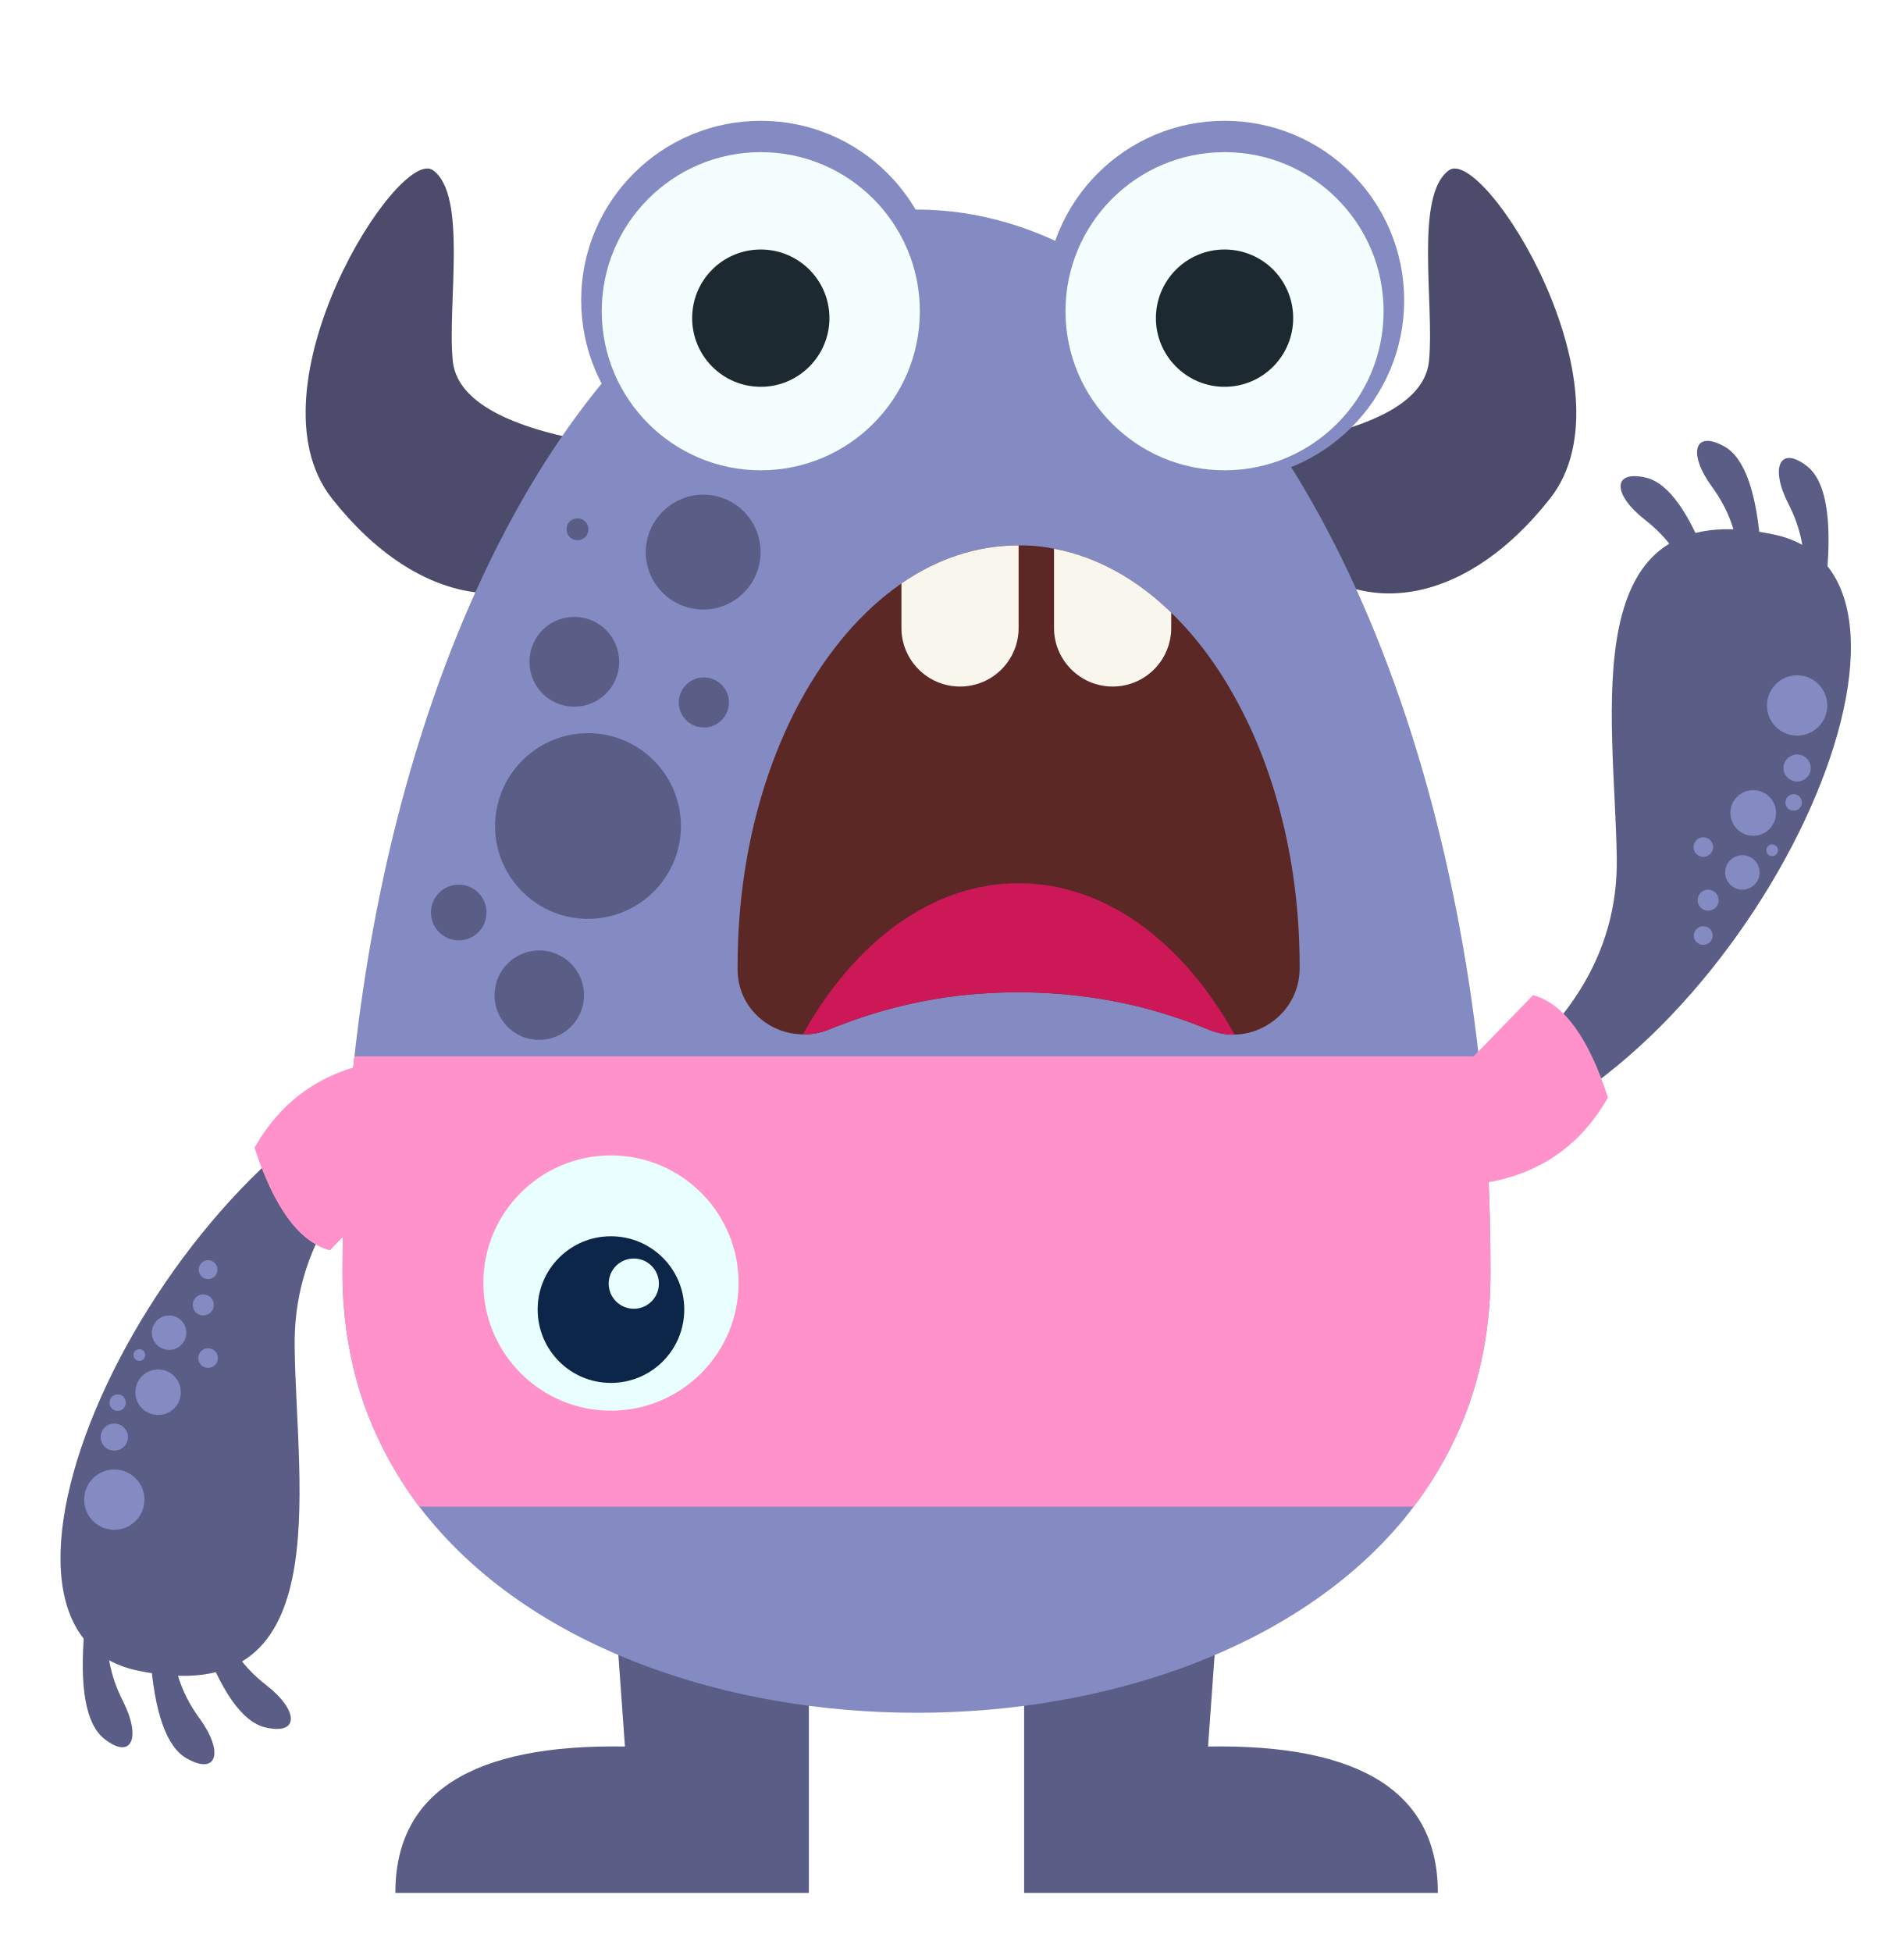
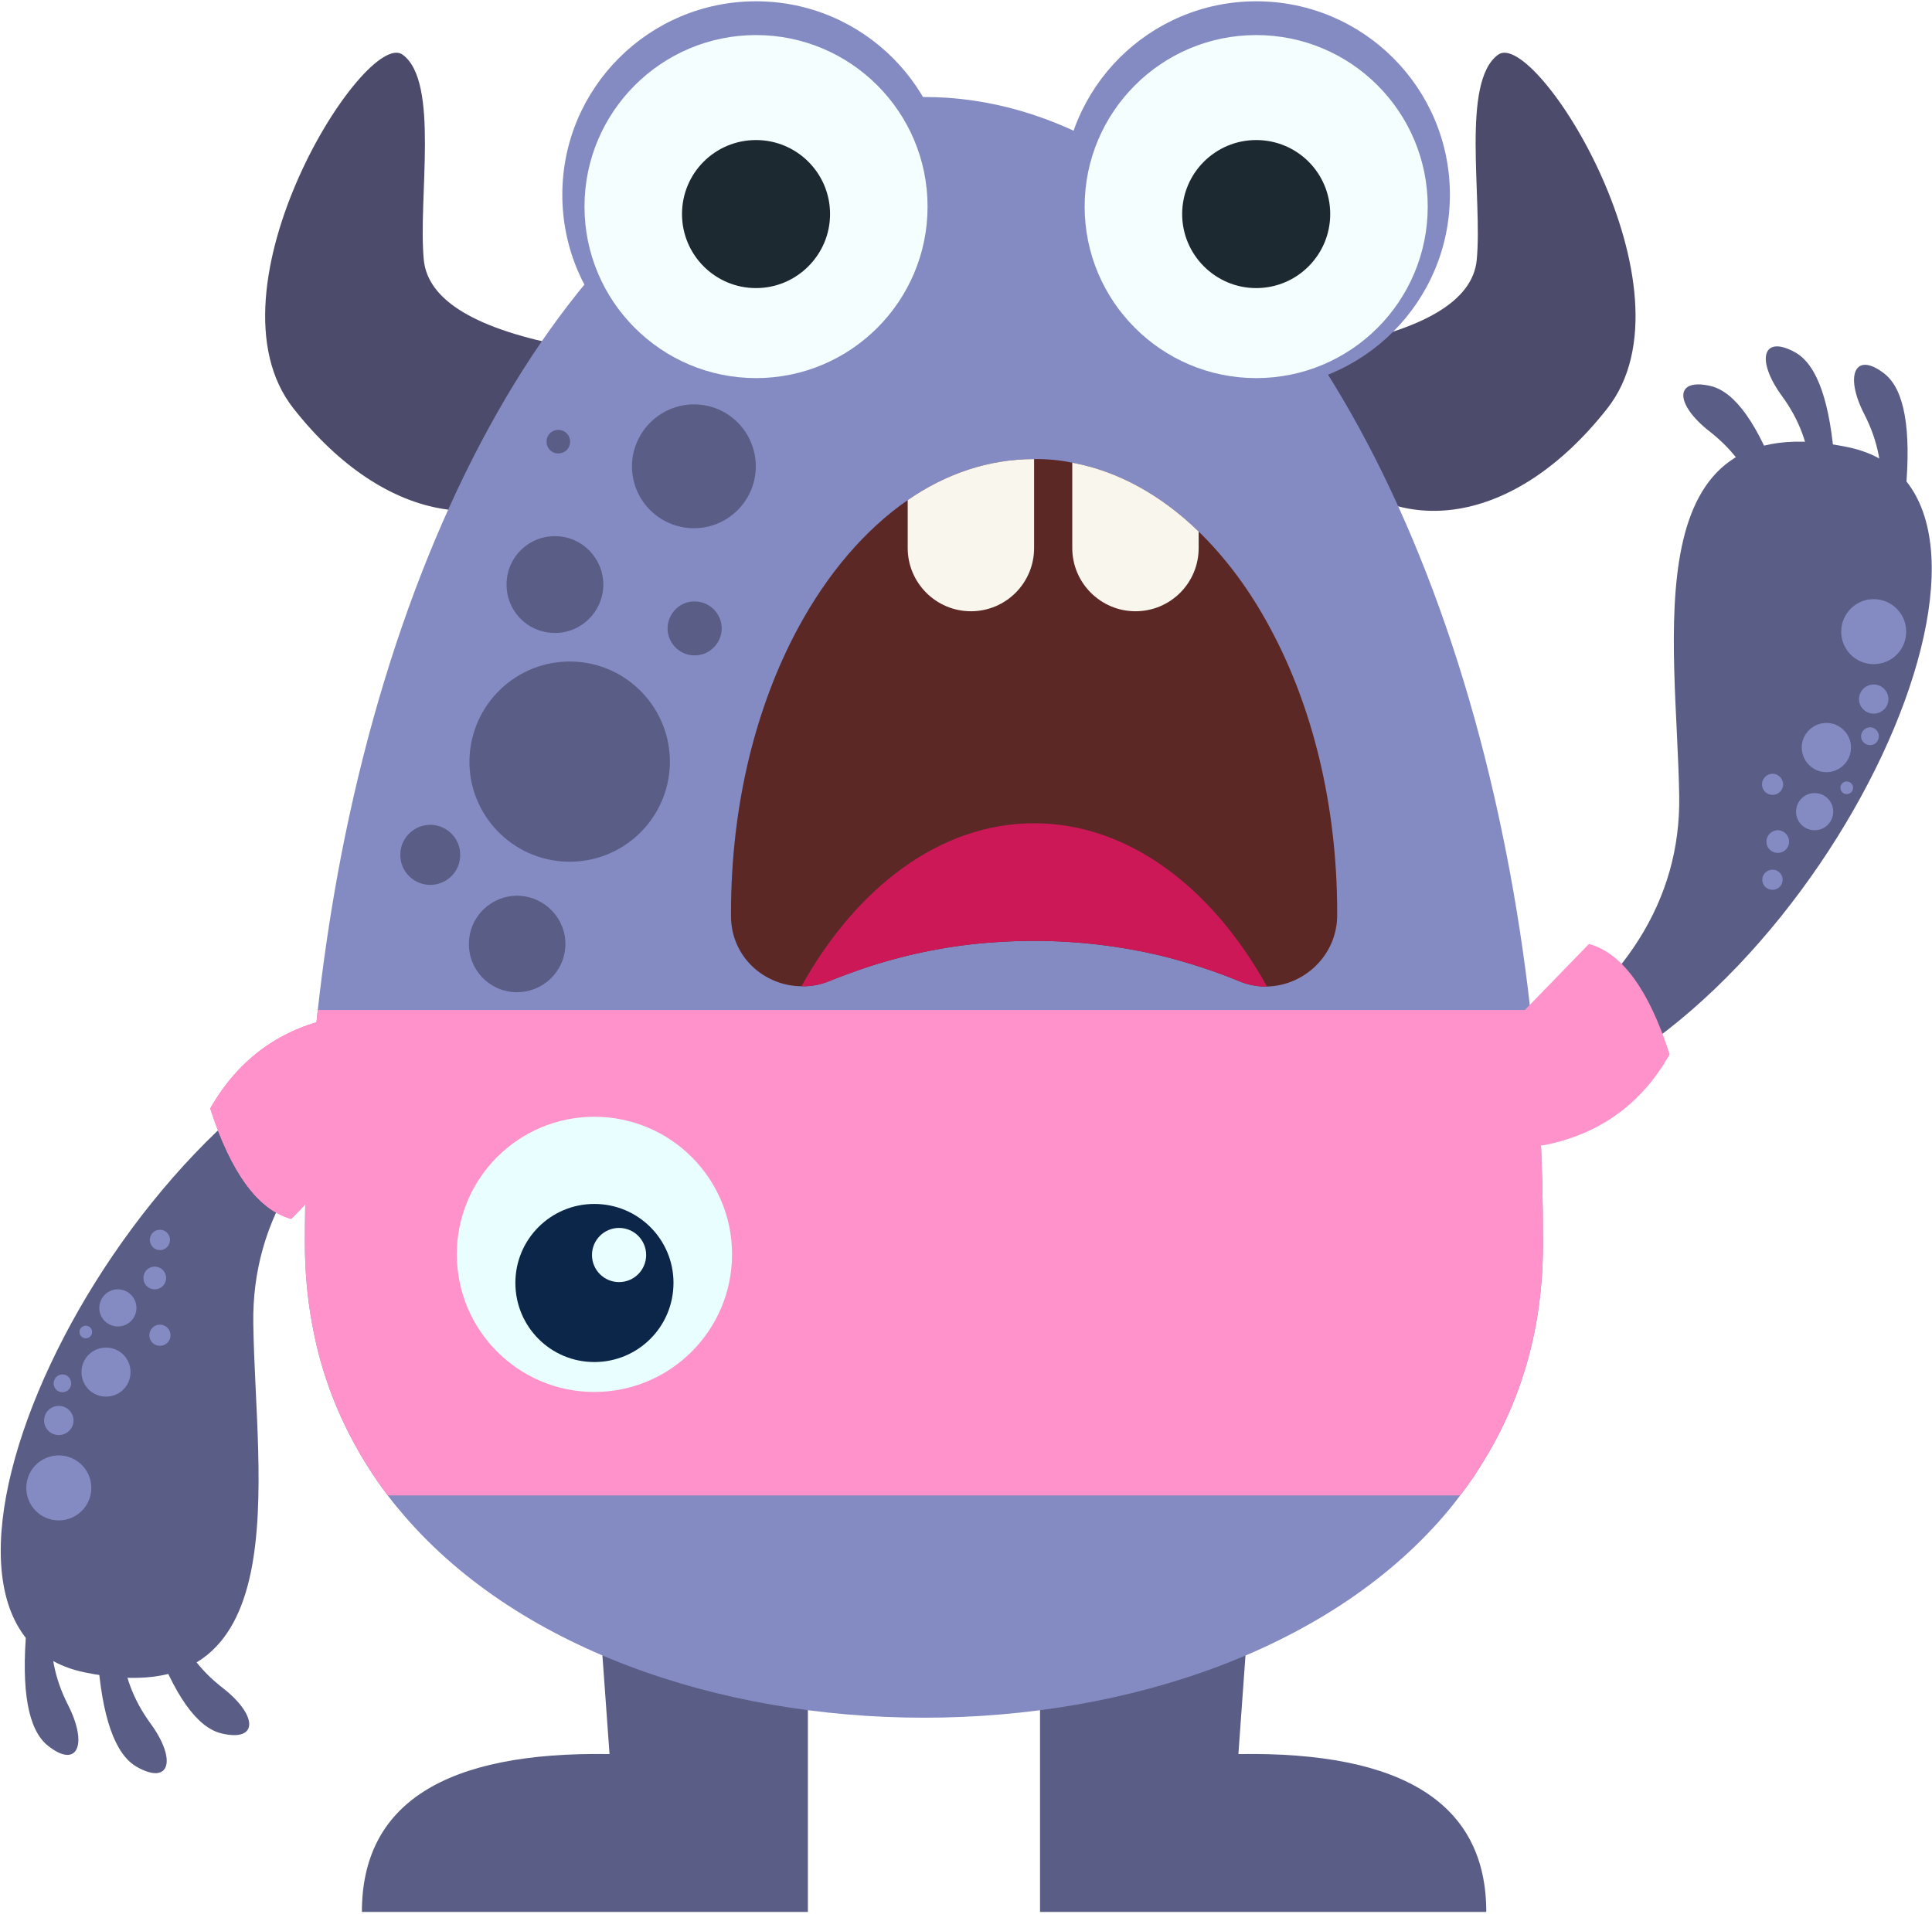
- <svg xmlns="http://www.w3.org/2000/svg" version="1.2" viewBox="0 0 796 816" width="796" height="816">
+ <svg xmlns="http://www.w3.org/2000/svg" version="1.2" viewBox="0 0 749 742" width="749" height="742">
  <style>
		.s0 { fill: #4c4b6b } 
		.s1 { fill: #5a5d85 } 
		.s2 { fill: #848bc2 } 
		.s3 { fill: #f5feff } 
		.s4 { fill: #1d2931 } 
		.s5 { fill: #5b2825 } 
		.s6 { fill: #cd1857 } 
		.s7 { fill: #f9f6ed } 
		.s8 { fill: #ff92cb } 
		.s9 { fill: #e9ffff } 
		.s10 { fill: #0b2648 } 
	</style>
  <g id="&lt;Group&gt;">
    <g id="&lt;Group&gt;">
-       <path id="&lt;Path&gt;" class="s0" d="m541.1 184.5q54.1-10 56.4-33.7c2.3-23.8-6.2-69.1 8.3-79.6c14.4-10.5 78.6 91.1 42.3 137.2c-36.3 46.1-81 50.4-108.4 21.3q-27.3-29.1-24.5-33.6z" />
-       <path id="&lt;Path&gt;" class="s0" d="m271.7 196.1q2.8 4.5-24.5 33.6c-27.4 29.1-72.1 24.8-108.4-21.3c-36.4-46.1 27.9-147.7 42.3-137.2c14.4 10.5 5.9 55.8 8.2 79.6q2.4 23.7 56.4 33.7z" />
+       <path id="&lt;Path&gt;" class="s0" d="m516.1 134.5q54.1-10 56.4-33.7c2.3-23.8-6.2-69.1 8.3-79.6c14.4-10.5 78.6 91.1 42.3 137.2c-36.3 46.1-81 50.4-108.4 21.3q-27.3-29.1-24.5-33.6z" />
+       <path id="&lt;Path&gt;" class="s0" d="m246.7 146.1q2.8 4.5-24.5 33.6c-27.4 29.1-72.1 24.8-108.4-21.3c-36.4-46.1 27.9-147.7 42.3-137.2c14.4 10.5 5.9 55.8 8.2 79.6q2.4 23.7 56.4 33.7z" />
      <g id="&lt;Group&gt;">
        <g id="&lt;Group&gt;">
-           <path id="&lt;Path&gt;" class="s1" d="m611.4 460.9q65.5-42 64.6-102.2c-0.9-60.2-18.3-152.8 65.5-135.3c83.8 17.5-8.8 216.7-120.5 254.1" />
-           <path id="&lt;Path&gt;" class="s1" d="m754 242.5q1.7-16.4-6.2-31.8c-7.9-15.3-3.6-24.8 7.9-15.7q11.4 9.2 8.1 45.5z" />
-           <path id="&lt;Path&gt;" class="s1" d="m727 233.9q-1-16.5-11.2-30.4c-10.2-14-7.5-24 5.3-16.8q12.7 7.3 15.2 43.7z" />
-           <path id="&lt;Path&gt;" class="s1" d="m706.9 243.4q-5.5-15.5-19.1-26.1c-13.6-10.6-13.8-21 0.5-17.6q14.2 3.5 26.7 37.8z" />
+           <path id="&lt;Path&gt;" class="s1" d="m586.4 410.9q65.5-42 64.6-102.2c-0.9-60.2-18.3-152.8 65.5-135.3c83.8 17.5-8.8 216.7-120.5 254.1" />
+           <path id="&lt;Path&gt;" class="s1" d="m729 192.5q1.7-16.4-6.2-31.8c-7.9-15.3-3.6-24.8 7.9-15.7q11.4 9.2 8.1 45.5z" />
+           <path id="&lt;Path&gt;" class="s1" d="m702 183.9q-1-16.5-11.2-30.4c-10.2-14-7.5-24 5.3-16.8q12.7 7.3 15.2 43.7z" />
+           <path id="&lt;Path&gt;" class="s1" d="m681.9 193.4q-5.5-15.5-19.1-26.1c-13.6-10.6-13.8-21 0.5-17.6q14.2 3.5 26.7 37.8z" />
        </g>
-         <path id="&lt;Path&gt;" class="s2" d="m764 294.9c0 7-5.6 12.6-12.6 12.6c-7 0-12.6-5.6-12.6-12.6c0-6.9 5.6-12.6 12.6-12.6c7 0 12.6 5.7 12.6 12.6z" />
-         <path id="&lt;Path&gt;" class="s2" d="m757.1 321.1c0 3.1-2.6 5.6-5.7 5.6c-3.1 0-5.7-2.5-5.7-5.6c0-3.2 2.6-5.7 5.7-5.7c3.1 0 5.7 2.5 5.7 5.7z" />
-         <path id="&lt;Path&gt;" class="s2" d="m742.6 339.8c0 5.3-4.3 9.6-9.5 9.6c-5.3 0-9.6-4.3-9.6-9.6c0-5.2 4.3-9.5 9.6-9.5c5.2 0 9.5 4.3 9.5 9.5z" />
-         <path id="&lt;Path&gt;" class="s2" d="m743.4 355.4c0 1.4-1.1 2.5-2.5 2.5c-1.3 0-2.4-1.1-2.4-2.5c0-1.3 1.1-2.4 2.4-2.4c1.4 0 2.5 1.1 2.5 2.4z" />
-         <path id="&lt;Path&gt;" class="s2" d="m735.7 364.7c0 4-3.2 7.2-7.2 7.2c-4 0-7.2-3.2-7.2-7.2c0-4 3.2-7.2 7.2-7.2c4 0 7.2 3.2 7.2 7.2z" />
-         <path id="&lt;Path&gt;" class="s2" d="m718.6 376.3c0 2.5-2 4.4-4.4 4.4c-2.4 0-4.4-1.9-4.4-4.4c0-2.4 2-4.4 4.4-4.4c2.4 0 4.4 2 4.4 4.4z" />
-         <path id="&lt;Path&gt;" class="s2" d="m716.1 391.1c0 2.2-1.8 3.9-3.9 3.9c-2.2 0-4-1.7-4-3.9c0-2.2 1.8-3.9 4-3.9c2.1 0 3.9 1.7 3.9 3.9z" />
-         <path id="&lt;Path&gt;" class="s2" d="m716.3 354.1c0 2.3-1.9 4.1-4.1 4.1c-2.3 0-4.1-1.8-4.1-4.1c0-2.2 1.8-4.1 4.1-4.1c2.2 0 4.1 1.9 4.1 4.1z" />
-         <path id="&lt;Path&gt;" class="s2" d="m753.4 335.5c0 1.9-1.5 3.4-3.4 3.4c-1.9 0-3.5-1.5-3.5-3.4c0-1.9 1.6-3.5 3.5-3.5c1.9 0 3.4 1.6 3.4 3.5z" />
+         <path id="&lt;Path&gt;" class="s2" d="m739 244.9c0 7-5.6 12.6-12.6 12.6c-7 0-12.6-5.6-12.6-12.6c0-6.9 5.6-12.6 12.6-12.6c7 0 12.6 5.7 12.6 12.6z" />
+         <path id="&lt;Path&gt;" class="s2" d="m732.1 271.1c0 3.1-2.6 5.6-5.7 5.6c-3.1 0-5.7-2.5-5.7-5.6c0-3.2 2.6-5.7 5.7-5.7c3.1 0 5.7 2.5 5.7 5.7z" />
+         <path id="&lt;Path&gt;" class="s2" d="m717.6 289.8c0 5.3-4.3 9.6-9.5 9.6c-5.3 0-9.6-4.3-9.6-9.6c0-5.2 4.3-9.5 9.6-9.5c5.2 0 9.5 4.3 9.5 9.5z" />
+         <path id="&lt;Path&gt;" class="s2" d="m718.4 305.4c0 1.4-1.1 2.5-2.5 2.5c-1.3 0-2.4-1.1-2.4-2.5c0-1.3 1.1-2.4 2.4-2.4c1.4 0 2.5 1.1 2.5 2.4z" />
+         <path id="&lt;Path&gt;" class="s2" d="m710.7 314.7c0 4-3.2 7.2-7.2 7.2c-4 0-7.2-3.2-7.2-7.2c0-4 3.2-7.2 7.2-7.2c4 0 7.2 3.2 7.2 7.2z" />
+         <path id="&lt;Path&gt;" class="s2" d="m693.6 326.3c0 2.5-2 4.4-4.4 4.4c-2.4 0-4.4-1.9-4.4-4.4c0-2.4 2-4.4 4.4-4.4c2.4 0 4.4 2 4.4 4.4z" />
+         <path id="&lt;Path&gt;" class="s2" d="m691.1 341.1c0 2.2-1.8 3.9-3.9 3.9c-2.2 0-4-1.7-4-3.9c0-2.2 1.8-3.9 4-3.9c2.1 0 3.9 1.7 3.9 3.9z" />
+         <path id="&lt;Path&gt;" class="s2" d="m691.3 304.1c0 2.3-1.9 4.1-4.1 4.1c-2.3 0-4.1-1.8-4.1-4.1c0-2.2 1.8-4.1 4.1-4.1c2.2 0 4.1 1.9 4.1 4.1z" />
+         <path id="&lt;Path&gt;" class="s2" d="m728.4 285.5c0 1.9-1.5 3.4-3.4 3.4c-1.9 0-3.5-1.5-3.5-3.4c0-1.9 1.6-3.5 3.5-3.5c1.9 0 3.4 1.6 3.4 3.5z" />
      </g>
      <g id="&lt;Group&gt;">
        <g id="&lt;Group&gt;">
-           <path id="&lt;Path&gt;" class="s1" d="m187.8 460.9q-65.5 42-64.6 102.2c0.8 60.3 18.3 152.8-65.5 135.3c-83.8-17.4 8.7-216.6 120.5-254.1" />
-           <path id="&lt;Path&gt;" class="s1" d="m45.2 679.3q-1.7 16.4 6.2 31.8c7.8 15.4 3.6 24.9-7.9 15.7q-11.4-9.2-8.2-45.5z" />
-           <path id="&lt;Path&gt;" class="s1" d="m72.2 688q1 16.4 11.2 30.3c10.2 14 7.5 24-5.3 16.8q-12.8-7.2-15.3-43.6z" />
-           <path id="&lt;Path&gt;" class="s1" d="m92.3 678.4q5.4 15.5 19.1 26.1c13.6 10.6 13.8 21-0.5 17.6q-14.3-3.4-26.7-37.7z" />
+           <path id="&lt;Path&gt;" class="s1" d="m162.8 410.9q-65.5 42-64.6 102.2c0.8 60.3 18.3 152.8-65.5 135.3c-83.8-17.4 8.7-216.6 120.5-254.1" />
+           <path id="&lt;Path&gt;" class="s1" d="m20.2 629.3q-1.7 16.4 6.2 31.8c7.8 15.4 3.6 24.9-7.9 15.7q-11.4-9.2-8.2-45.5z" />
+           <path id="&lt;Path&gt;" class="s1" d="m47.2 638q1 16.4 11.2 30.3c10.2 14 7.5 24-5.3 16.8q-12.8-7.2-15.3-43.6z" />
+           <path id="&lt;Path&gt;" class="s1" d="m67.3 628.4q5.4 15.5 19.1 26.1c13.6 10.6 13.8 21-0.5 17.6q-14.3-3.4-26.7-37.7z" />
        </g>
-         <path id="&lt;Path&gt;" class="s2" d="m35.2 626.9c0-7 5.6-12.6 12.6-12.6c6.9 0 12.6 5.6 12.6 12.6c0 7-5.7 12.6-12.6 12.6c-7 0-12.6-5.6-12.6-12.6z" />
-         <path id="&lt;Path&gt;" class="s2" d="m42.1 600.8c0-3.2 2.5-5.7 5.7-5.7c3.1 0 5.7 2.5 5.7 5.7c0 3.1-2.6 5.6-5.7 5.6c-3.2 0-5.7-2.5-5.7-5.6z" />
-         <path id="&lt;Path&gt;" class="s2" d="m56.6 582c0-5.3 4.2-9.5 9.5-9.5c5.3 0 9.5 4.2 9.5 9.5c0 5.3-4.2 9.5-9.5 9.5c-5.3 0-9.5-4.2-9.5-9.5z" />
-         <path id="&lt;Path&gt;" class="s2" d="m55.8 566.4c0-1.3 1.1-2.4 2.5-2.4c1.3 0 2.4 1.1 2.4 2.4c0 1.4-1.1 2.5-2.4 2.5c-1.4 0-2.5-1.1-2.5-2.5z" />
-         <path id="&lt;Path&gt;" class="s2" d="m63.5 557.1c0-3.9 3.2-7.2 7.2-7.2c4 0 7.2 3.3 7.2 7.2c0 4-3.2 7.2-7.2 7.2c-4 0-7.2-3.2-7.2-7.2z" />
-         <path id="&lt;Path&gt;" class="s2" d="m80.6 545.5c0-2.4 1.9-4.4 4.4-4.4c2.4 0 4.4 2 4.4 4.4c0 2.5-2 4.4-4.4 4.4c-2.5 0-4.4-1.9-4.4-4.4z" />
-         <path id="&lt;Path&gt;" class="s2" d="m83.1 530.7c0-2.1 1.7-3.9 3.9-3.9c2.2 0 3.9 1.8 3.9 3.9c0 2.2-1.7 4-3.9 4c-2.2 0-3.9-1.8-3.9-4z" />
-         <path id="&lt;Path&gt;" class="s2" d="m82.9 567.7c0-2.2 1.8-4.1 4.1-4.1c2.3 0 4.1 1.9 4.1 4.1c0 2.3-1.8 4.1-4.1 4.1c-2.3 0-4.1-1.8-4.1-4.1z" />
-         <path id="&lt;Path&gt;" class="s2" d="m45.8 586.4c0-1.9 1.5-3.5 3.4-3.5c1.9 0 3.4 1.6 3.4 3.5c0 1.9-1.5 3.4-3.4 3.4c-1.9 0-3.4-1.5-3.4-3.4z" />
+         <path id="&lt;Path&gt;" class="s2" d="m10.2 576.9c0-7 5.6-12.6 12.6-12.6c6.9 0 12.6 5.6 12.6 12.6c0 7-5.7 12.6-12.6 12.6c-7 0-12.6-5.6-12.6-12.6z" />
+         <path id="&lt;Path&gt;" class="s2" d="m17.1 550.8c0-3.2 2.5-5.7 5.7-5.7c3.1 0 5.7 2.5 5.7 5.7c0 3.1-2.6 5.6-5.7 5.6c-3.2 0-5.7-2.5-5.7-5.6z" />
+         <path id="&lt;Path&gt;" class="s2" d="m31.6 532c0-5.3 4.2-9.5 9.5-9.5c5.3 0 9.5 4.2 9.5 9.5c0 5.3-4.2 9.5-9.5 9.5c-5.3 0-9.5-4.2-9.5-9.5z" />
+         <path id="&lt;Path&gt;" class="s2" d="m30.8 516.4c0-1.3 1.1-2.4 2.5-2.4c1.3 0 2.4 1.1 2.4 2.4c0 1.4-1.1 2.5-2.4 2.5c-1.4 0-2.5-1.1-2.5-2.5z" />
+         <path id="&lt;Path&gt;" class="s2" d="m38.5 507.1c0-3.9 3.2-7.2 7.2-7.2c4 0 7.2 3.3 7.2 7.2c0 4-3.2 7.2-7.2 7.2c-4 0-7.2-3.2-7.2-7.2z" />
+         <path id="&lt;Path&gt;" class="s2" d="m55.6 495.5c0-2.4 1.9-4.4 4.4-4.4c2.4 0 4.4 2 4.4 4.4c0 2.5-2 4.4-4.4 4.4c-2.5 0-4.4-1.9-4.4-4.4z" />
+         <path id="&lt;Path&gt;" class="s2" d="m58.1 480.7c0-2.1 1.7-3.9 3.9-3.9c2.2 0 3.9 1.8 3.9 3.9c0 2.2-1.7 4-3.9 4c-2.2 0-3.9-1.8-3.9-4z" />
+         <path id="&lt;Path&gt;" class="s2" d="m57.9 517.7c0-2.2 1.8-4.1 4.1-4.1c2.3 0 4.1 1.9 4.1 4.1c0 2.3-1.8 4.1-4.1 4.1c-2.3 0-4.1-1.8-4.1-4.1z" />
+         <path id="&lt;Path&gt;" class="s2" d="m20.8 536.4c0-1.9 1.5-3.5 3.4-3.5c1.9 0 3.4 1.6 3.4 3.5c0 1.9-1.5 3.4-3.4 3.4c-1.9 0-3.4-1.5-3.4-3.4z" />
      </g>
-       <path id="&lt;Path&gt;" class="s1" d="m520.8 512l-15.7 218.1q96.1-1.6 96.1 61.2h-173v-279.3z" />
-       <path id="&lt;Path&gt;" class="s1" d="m338.2 512v279.3h-172.9q0-62.8 96-61.2l-15.7-218.1z" />
-       <path id="&lt;Path&gt;" class="s2" d="m623.2 532q0 16-2.6 30.7c-3.5 19.8-10.5 37.6-20.3 53.6q-4.2 7-9.2 13.5q-2.1 2.8-4.3 5.5c-89.2 107.6-317.9 107.6-407.1 0q-2.3-2.7-4.4-5.5q-8.1-10.7-14.3-22.6c-7.1-13.6-12.3-28.4-15.1-44.5q-2.7-14.7-2.7-30.7c0-16.3 0.5-32.3 1.4-48.2q1.2-21.4 3.6-42.2q0.7-6.3 1.5-12.6c2.4-18.6 5.4-36.9 9-54.5c34.3-167.7 121.9-286.9 224.5-286.9c102.6 0 190.2 119.2 224.5 286.9c3.9 18.9 7.1 38.5 9.6 58.6q0.5 4.2 1 8.5q2.3 20.8 3.6 42.2c0.9 15.9 1.3 31.9 1.3 48.2z" />
-       <path id="&lt;Path&gt;" class="s2" d="m587.1 125.5c0 41.5-33.6 75.1-75.1 75.1c-41.4 0-75-33.6-75-75.1c0-41.4 33.6-75 75-75c41.5 0 75.1 33.6 75.1 75z" />
-       <path id="&lt;Path&gt;" class="s3" d="m578.5 130.1c0 36.7-29.7 66.5-66.5 66.5c-36.7 0-66.5-29.8-66.5-66.5c0-36.7 29.8-66.5 66.5-66.5c36.8 0 66.5 29.8 66.5 66.5z" />
-       <path id="&lt;Path&gt;" class="s4" d="m540.7 133c0 15.8-12.8 28.7-28.7 28.7c-15.8 0-28.7-12.9-28.7-28.7c0-15.9 12.9-28.7 28.7-28.7c15.9 0 28.7 12.8 28.7 28.7z" />
-       <path id="&lt;Path&gt;" class="s2" d="m318.1 50.5c41.4 0 75 33.6 75 75c0 41.5-33.6 75.1-75 75.1c-41.5 0-75.1-33.6-75.1-75.1c0-41.4 33.6-75 75.1-75z" />
-       <path id="&lt;Path&gt;" class="s3" d="m318.1 63.6c36.7 0 66.5 29.8 66.5 66.5c0 36.7-29.8 66.5-66.5 66.5c-36.7 0-66.5-29.8-66.5-66.5c0-36.7 29.8-66.5 66.5-66.5z" />
-       <path id="&lt;Path&gt;" class="s4" d="m318.1 104.3c15.8 0 28.7 12.8 28.7 28.7c0 15.8-12.9 28.7-28.7 28.7c-15.9 0-28.7-12.9-28.7-28.7c0-15.9 12.8-28.7 28.7-28.7z" />
+       <path id="&lt;Path&gt;" class="s1" d="m495.8 462l-15.7 218.1q96.1-1.6 96.1 61.2h-173v-279.3z" />
+       <path id="&lt;Path&gt;" class="s1" d="m313.2 462v279.3h-172.9q0-62.8 96-61.2l-15.7-218.1z" />
+       <path id="&lt;Path&gt;" class="s2" d="m598.2 482q0 16-2.6 30.7c-3.5 19.8-10.5 37.6-20.3 53.6q-4.2 7-9.2 13.5q-2.1 2.8-4.3 5.5c-89.2 107.6-317.9 107.6-407.1 0q-2.3-2.7-4.4-5.5q-8.1-10.7-14.3-22.6c-7.1-13.6-12.3-28.4-15.1-44.5q-2.7-14.7-2.7-30.7c0-16.3 0.5-32.3 1.4-48.2q1.2-21.4 3.6-42.2q0.7-6.3 1.5-12.6c2.4-18.6 5.4-36.9 9-54.5c34.3-167.7 121.9-286.9 224.5-286.9c102.6 0 190.2 119.2 224.5 286.9c3.9 18.9 7.1 38.5 9.6 58.6q0.5 4.2 1 8.5q2.3 20.8 3.6 42.2c0.9 15.9 1.3 31.9 1.3 48.2z" />
+       <path id="&lt;Path&gt;" class="s2" d="m562.1 75.5c0 41.5-33.6 75.1-75.1 75.1c-41.4 0-75-33.6-75-75.1c0-41.4 33.6-75 75-75c41.5 0 75.1 33.6 75.1 75z" />
+       <path id="&lt;Path&gt;" class="s3" d="m553.5 80.1c0 36.7-29.7 66.5-66.5 66.5c-36.7 0-66.5-29.8-66.5-66.5c0-36.7 29.8-66.5 66.5-66.5c36.8 0 66.5 29.8 66.5 66.5z" />
+       <path id="&lt;Path&gt;" class="s4" d="m515.7 83c0 15.8-12.8 28.7-28.7 28.7c-15.8 0-28.7-12.9-28.7-28.7c0-15.9 12.9-28.7 28.7-28.7c15.9 0 28.7 12.8 28.7 28.7z" />
+       <path id="&lt;Path&gt;" class="s2" d="m293.1 0.5c41.4 0 75 33.6 75 75c0 41.5-33.6 75.1-75 75.1c-41.5 0-75.1-33.6-75.1-75.1c0-41.4 33.6-75 75.1-75z" />
+       <path id="&lt;Path&gt;" class="s3" d="m293.1 13.6c36.7 0 66.5 29.8 66.5 66.5c0 36.7-29.8 66.5-66.5 66.5c-36.7 0-66.5-29.8-66.5-66.5c0-36.7 29.8-66.5 66.5-66.5z" />
+       <path id="&lt;Path&gt;" class="s4" d="m293.1 54.3c15.8 0 28.7 12.8 28.7 28.7c0 15.8-12.9 28.7-28.7 28.7c-15.9 0-28.7-12.9-28.7-28.7c0-15.9 12.8-28.7 28.7-28.7z" />
      <g id="&lt;Group&gt;">
-         <path id="&lt;Path&gt;" class="s5" d="m543.4 403.8v1c0 15.6-12.8 27.4-27.2 27.7c-3.6 0.1-7.3-0.6-10.9-2.1c-9.7-4-19.9-7.3-30.4-9.9c-15.6-3.7-32.1-5.7-49-5.7q-7.5 0-14.8 0.5c-17.1 1.1-33.5 4.4-49 9.4c-5.1 1.7-10.1 3.5-15.1 5.5c-3.7 1.6-7.5 2.3-11.3 2.2c-14.4-0.1-27.2-11.4-27.3-27v-1.6c0-41.8 9.7-80.1 26-110.3c11.4-21.1 25.9-38.1 42.5-49.6c14.9-10.3 31.5-15.9 49-15.9q7.6-0.1 14.8 1.4c17.9 3.3 34.6 12.7 49 26.7c10.5 10.2 19.9 22.8 27.7 37.4c16.3 30.1 26 68.5 26 110.3z" />
-         <path id="&lt;Path&gt;" class="s6" d="m516.2 432.5c-3.6 0.1-7.3-0.6-10.9-2.1c-9.7-4-19.9-7.3-30.4-9.9c-15.6-3.7-32.1-5.7-49-5.7q-7.5 0-14.8 0.5c-17.1 1.1-33.5 4.4-49 9.4c-5.1 1.7-10.1 3.5-15.1 5.5c-3.7 1.6-7.5 2.3-11.3 2.2c21.5-38.6 54-63.2 90.2-63.2c36.3 0 68.8 24.6 90.3 63.3z" />
+         <path id="&lt;Path&gt;" class="s5" d="m518.4 353.8v1c0 15.6-12.8 27.4-27.2 27.7c-3.6 0.1-7.3-0.6-10.9-2.1c-9.7-4-19.9-7.3-30.4-9.9c-15.6-3.7-32.1-5.7-49-5.7q-7.5 0-14.8 0.5c-17.1 1.1-33.5 4.4-49 9.4c-5.1 1.7-10.1 3.5-15.1 5.5c-3.7 1.6-7.5 2.3-11.3 2.2c-14.4-0.1-27.2-11.4-27.3-27v-1.6c0-41.8 9.7-80.1 26-110.3c11.4-21.1 25.9-38.1 42.5-49.6c14.9-10.3 31.5-15.9 49-15.9q7.6-0.1 14.8 1.4c17.9 3.3 34.6 12.7 49 26.7c10.5 10.2 19.9 22.8 27.7 37.4c16.3 30.1 26 68.5 26 110.3z" />
+         <path id="&lt;Path&gt;" class="s6" d="m491.2 382.5c-3.6 0.1-7.3-0.6-10.9-2.1c-9.7-4-19.9-7.3-30.4-9.9c-15.6-3.7-32.1-5.7-49-5.7q-7.5 0-14.8 0.5c-17.1 1.1-33.5 4.4-49 9.4c-5.1 1.7-10.1 3.5-15.1 5.5c-3.7 1.6-7.5 2.3-11.3 2.2c21.5-38.6 54-63.2 90.2-63.2c36.3 0 68.8 24.6 90.3 63.3z" />
        <g id="&lt;Group&gt;">
-           <path id="&lt;Path&gt;" class="s7" d="m376.9 243.9c14.9-10.3 31.5-15.9 49-15.9v34.5c0 13.5-10.9 24.5-24.5 24.5c-13.5 0-24.5-11-24.5-24.5z" />
-           <path id="&lt;Path&gt;" class="s7" d="m489.7 256.1v6.4c0 13.5-10.9 24.5-24.5 24.5c-13.5 0-24.5-11-24.5-24.5v-33.1c17.9 3.3 34.6 12.7 49 26.7z" />
+           <path id="&lt;Path&gt;" class="s7" d="m351.9 193.9c14.9-10.3 31.5-15.9 49-15.9v34.5c0 13.5-10.9 24.5-24.5 24.5c-13.5 0-24.5-11-24.5-24.5z" />
+           <path id="&lt;Path&gt;" class="s7" d="m464.7 206.1v6.4c0 13.5-10.9 24.5-24.5 24.5c-13.5 0-24.5-11-24.5-24.5v-33.1c17.9 3.3 34.6 12.7 49 26.7z" />
        </g>
      </g>
      <g id="&lt;Group&gt;">
-         <path id="&lt;Path&gt;" class="s1" d="m206.8 415.6c0.2-10.4 8.8-18.5 19.1-18.3c10.3 0.3 18.5 8.8 18.3 19.1c-0.3 10.4-8.8 18.5-19.2 18.3c-10.3-0.2-18.5-8.8-18.2-19.1z" />
-         <path id="&lt;Path&gt;" class="s1" d="m207 344.4c0.6-21.4 18.3-38.4 39.8-37.9c21.4 0.5 38.4 18.3 37.9 39.8c-0.6 21.4-18.3 38.3-39.8 37.8c-21.4-0.5-38.4-18.3-37.9-39.7z" />
-         <path id="&lt;Path&gt;" class="s1" d="m283.8 293.4c0.2-5.8 5-10.4 10.7-10.2c5.8 0.1 10.4 4.9 10.3 10.7c-0.2 5.8-5 10.4-10.8 10.2c-5.7-0.1-10.3-4.9-10.2-10.7z" />
-         <path id="&lt;Path&gt;" class="s1" d="m221.4 276.2c0.2-10.4 8.8-18.6 19.2-18.3c10.3 0.2 18.5 8.8 18.3 19.2c-0.3 10.4-8.9 18.6-19.2 18.3c-10.4-0.2-18.6-8.8-18.3-19.2z" />
-         <path id="&lt;Path&gt;" class="s1" d="m270 230.2c0.4-13.2 11.4-23.7 24.6-23.4c13.3 0.3 23.7 11.3 23.4 24.6c-0.3 13.2-11.3 23.7-24.5 23.4c-13.3-0.3-23.8-11.3-23.5-24.6z" />
-         <path id="&lt;Path&gt;" class="s1" d="m236.9 221.1c0-2.5 2.1-4.5 4.6-4.4c2.6 0 4.6 2.1 4.5 4.7c0 2.5-2.1 4.5-4.7 4.4c-2.5 0-4.5-2.1-4.4-4.7z" />
-         <path id="&lt;Path&gt;" class="s1" d="m180.2 381.2c0.1-6.5 5.5-11.5 11.9-11.4c6.4 0.2 11.5 5.5 11.3 11.9c-0.1 6.5-5.4 11.5-11.9 11.4c-6.4-0.2-11.5-5.5-11.3-11.9z" />
+         <path id="&lt;Path&gt;" class="s1" d="m181.8 365.6c0.2-10.4 8.8-18.5 19.1-18.3c10.3 0.3 18.5 8.8 18.3 19.1c-0.3 10.4-8.8 18.5-19.2 18.3c-10.3-0.2-18.5-8.8-18.2-19.1z" />
+         <path id="&lt;Path&gt;" class="s1" d="m182 294.4c0.6-21.4 18.3-38.4 39.8-37.9c21.4 0.5 38.4 18.3 37.9 39.8c-0.6 21.4-18.3 38.3-39.8 37.8c-21.4-0.5-38.4-18.3-37.9-39.7z" />
+         <path id="&lt;Path&gt;" class="s1" d="m258.8 243.4c0.2-5.8 5-10.4 10.7-10.2c5.8 0.1 10.4 4.9 10.3 10.7c-0.2 5.8-5 10.4-10.8 10.2c-5.7-0.1-10.3-4.9-10.2-10.7z" />
+         <path id="&lt;Path&gt;" class="s1" d="m196.4 226.2c0.2-10.4 8.8-18.6 19.2-18.3c10.3 0.2 18.5 8.8 18.3 19.2c-0.3 10.4-8.9 18.6-19.2 18.3c-10.4-0.2-18.6-8.8-18.3-19.2z" />
+         <path id="&lt;Path&gt;" class="s1" d="m245 180.2c0.4-13.2 11.4-23.7 24.6-23.4c13.3 0.3 23.7 11.3 23.4 24.6c-0.3 13.2-11.3 23.7-24.5 23.4c-13.3-0.3-23.8-11.3-23.5-24.6z" />
+         <path id="&lt;Path&gt;" class="s1" d="m211.9 171.1c0-2.5 2.1-4.5 4.6-4.4c2.6 0 4.6 2.1 4.5 4.7c0 2.5-2.1 4.5-4.7 4.4c-2.5 0-4.5-2.1-4.4-4.7z" />
+         <path id="&lt;Path&gt;" class="s1" d="m155.2 331.2c0.1-6.5 5.5-11.5 11.9-11.4c6.4 0.2 11.5 5.5 11.3 11.9c-0.1 6.5-5.4 11.5-11.9 11.4c-6.4-0.2-11.5-5.5-11.3-11.9z" />
      </g>
-       <path id="&lt;Path&gt;" class="s8" d="m623.2 532q0 16-2.6 30.7c-3.5 19.8-10.5 37.6-20.3 53.6q-4.2 7-9.2 13.5h-415.8q-8.1-10.7-14.3-22.6c-7.1-13.6-12.3-28.4-15.1-44.5q-2.7-14.7-2.7-30.7c0-16.3 0.5-32.3 1.4-48.2q1.2-21.4 3.6-42.2h470.1q2.3 20.8 3.6 42.2c0.9 15.9 1.3 31.9 1.3 48.2z" />
+       <path id="&lt;Path&gt;" class="s8" d="m598.2 482q0 16-2.6 30.7c-3.5 19.8-10.5 37.6-20.3 53.6q-4.2 7-9.2 13.5h-415.8q-8.1-10.7-14.3-22.6c-7.1-13.6-12.3-28.4-15.1-44.5q-2.7-14.7-2.7-30.7c0-16.3 0.5-32.3 1.4-48.2q1.2-21.4 3.6-42.2h470.1q2.3 20.8 3.6 42.2c0.9 15.9 1.3 31.9 1.3 48.2z" />
      <g id="&lt;Group&gt;">
-         <path id="&lt;Path&gt;" class="s9" d="m308.8 536.3c0 29.5-23.9 53.4-53.4 53.4c-29.4 0-53.3-23.9-53.3-53.4c0-29.4 23.9-53.3 53.3-53.3c29.5 0 53.4 23.9 53.4 53.3z" />
-         <path id="&lt;Path&gt;" class="s10" d="m286.1 547.4c0 17-13.7 30.7-30.7 30.7c-16.9 0-30.6-13.7-30.6-30.7c0-16.9 13.7-30.6 30.6-30.6c17 0 30.7 13.7 30.7 30.6z" />
-         <path id="&lt;Path&gt;" class="s9" d="m275.5 536.6c0 5.8-4.7 10.5-10.5 10.5c-5.8 0-10.5-4.7-10.5-10.5c0-5.8 4.7-10.5 10.5-10.5c5.8 0 10.5 4.7 10.5 10.5z" />
+         <path id="&lt;Path&gt;" class="s9" d="m283.8 486.3c0 29.5-23.9 53.4-53.4 53.4c-29.4 0-53.3-23.9-53.3-53.4c0-29.4 23.9-53.3 53.3-53.3c29.5 0 53.4 23.9 53.4 53.3z" />
+         <path id="&lt;Path&gt;" class="s10" d="m261.1 497.4c0 17-13.7 30.7-30.7 30.7c-16.9 0-30.6-13.7-30.6-30.7c0-16.9 13.7-30.6 30.6-30.6c17 0 30.7 13.7 30.7 30.6z" />
+         <path id="&lt;Path&gt;" class="s9" d="m250.5 486.6c0 5.8-4.7 10.5-10.5 10.5c-5.8 0-10.5-4.7-10.5-10.5c0-5.8 4.7-10.5 10.5-10.5c5.8 0 10.5 4.7 10.5 10.5z" />
      </g>
-       <path id="&lt;Path&gt;" class="s8" d="m180.2 478.9l-42.3 43.7q-19.2-5.3-31.4-42.8q16.7-29.3 49.7-35.5z" />
-       <path id="&lt;Path&gt; copy 2" class="s8" d="m180.2 478.9l-42.3 43.7q-19.2-5.3-31.4-42.8q16.7-29.3 49.7-35.5z" />
-       <path id="&lt;Path&gt; copy" class="s8" d="m180.2 478.9l-42.3 43.7q-19.2-5.3-31.4-42.8q16.7-29.3 49.7-35.5z" />
-       <path id="&lt;Path&gt;" class="s8" d="m598.7 459.6l42.3-43.6q19.2 5.2 31.3 42.8q-16.6 29.3-49.7 35.4z" />
+       <path id="&lt;Path&gt;" class="s8" d="m155.2 428.9l-42.3 43.7q-19.2-5.3-31.4-42.8q16.7-29.3 49.7-35.5z" />
+       <path id="&lt;Path&gt; copy 2" class="s8" d="m155.2 428.9l-42.3 43.7q-19.2-5.3-31.4-42.8q16.7-29.3 49.7-35.5z" />
+       <path id="&lt;Path&gt; copy" class="s8" d="m155.2 428.9l-42.3 43.7q-19.2-5.3-31.4-42.8q16.7-29.3 49.7-35.5z" />
+       <path id="&lt;Path&gt;" class="s8" d="m573.7 409.6l42.3-43.6q19.2 5.2 31.3 42.8q-16.6 29.3-49.7 35.4z" />
    </g>
  </g>
</svg>
